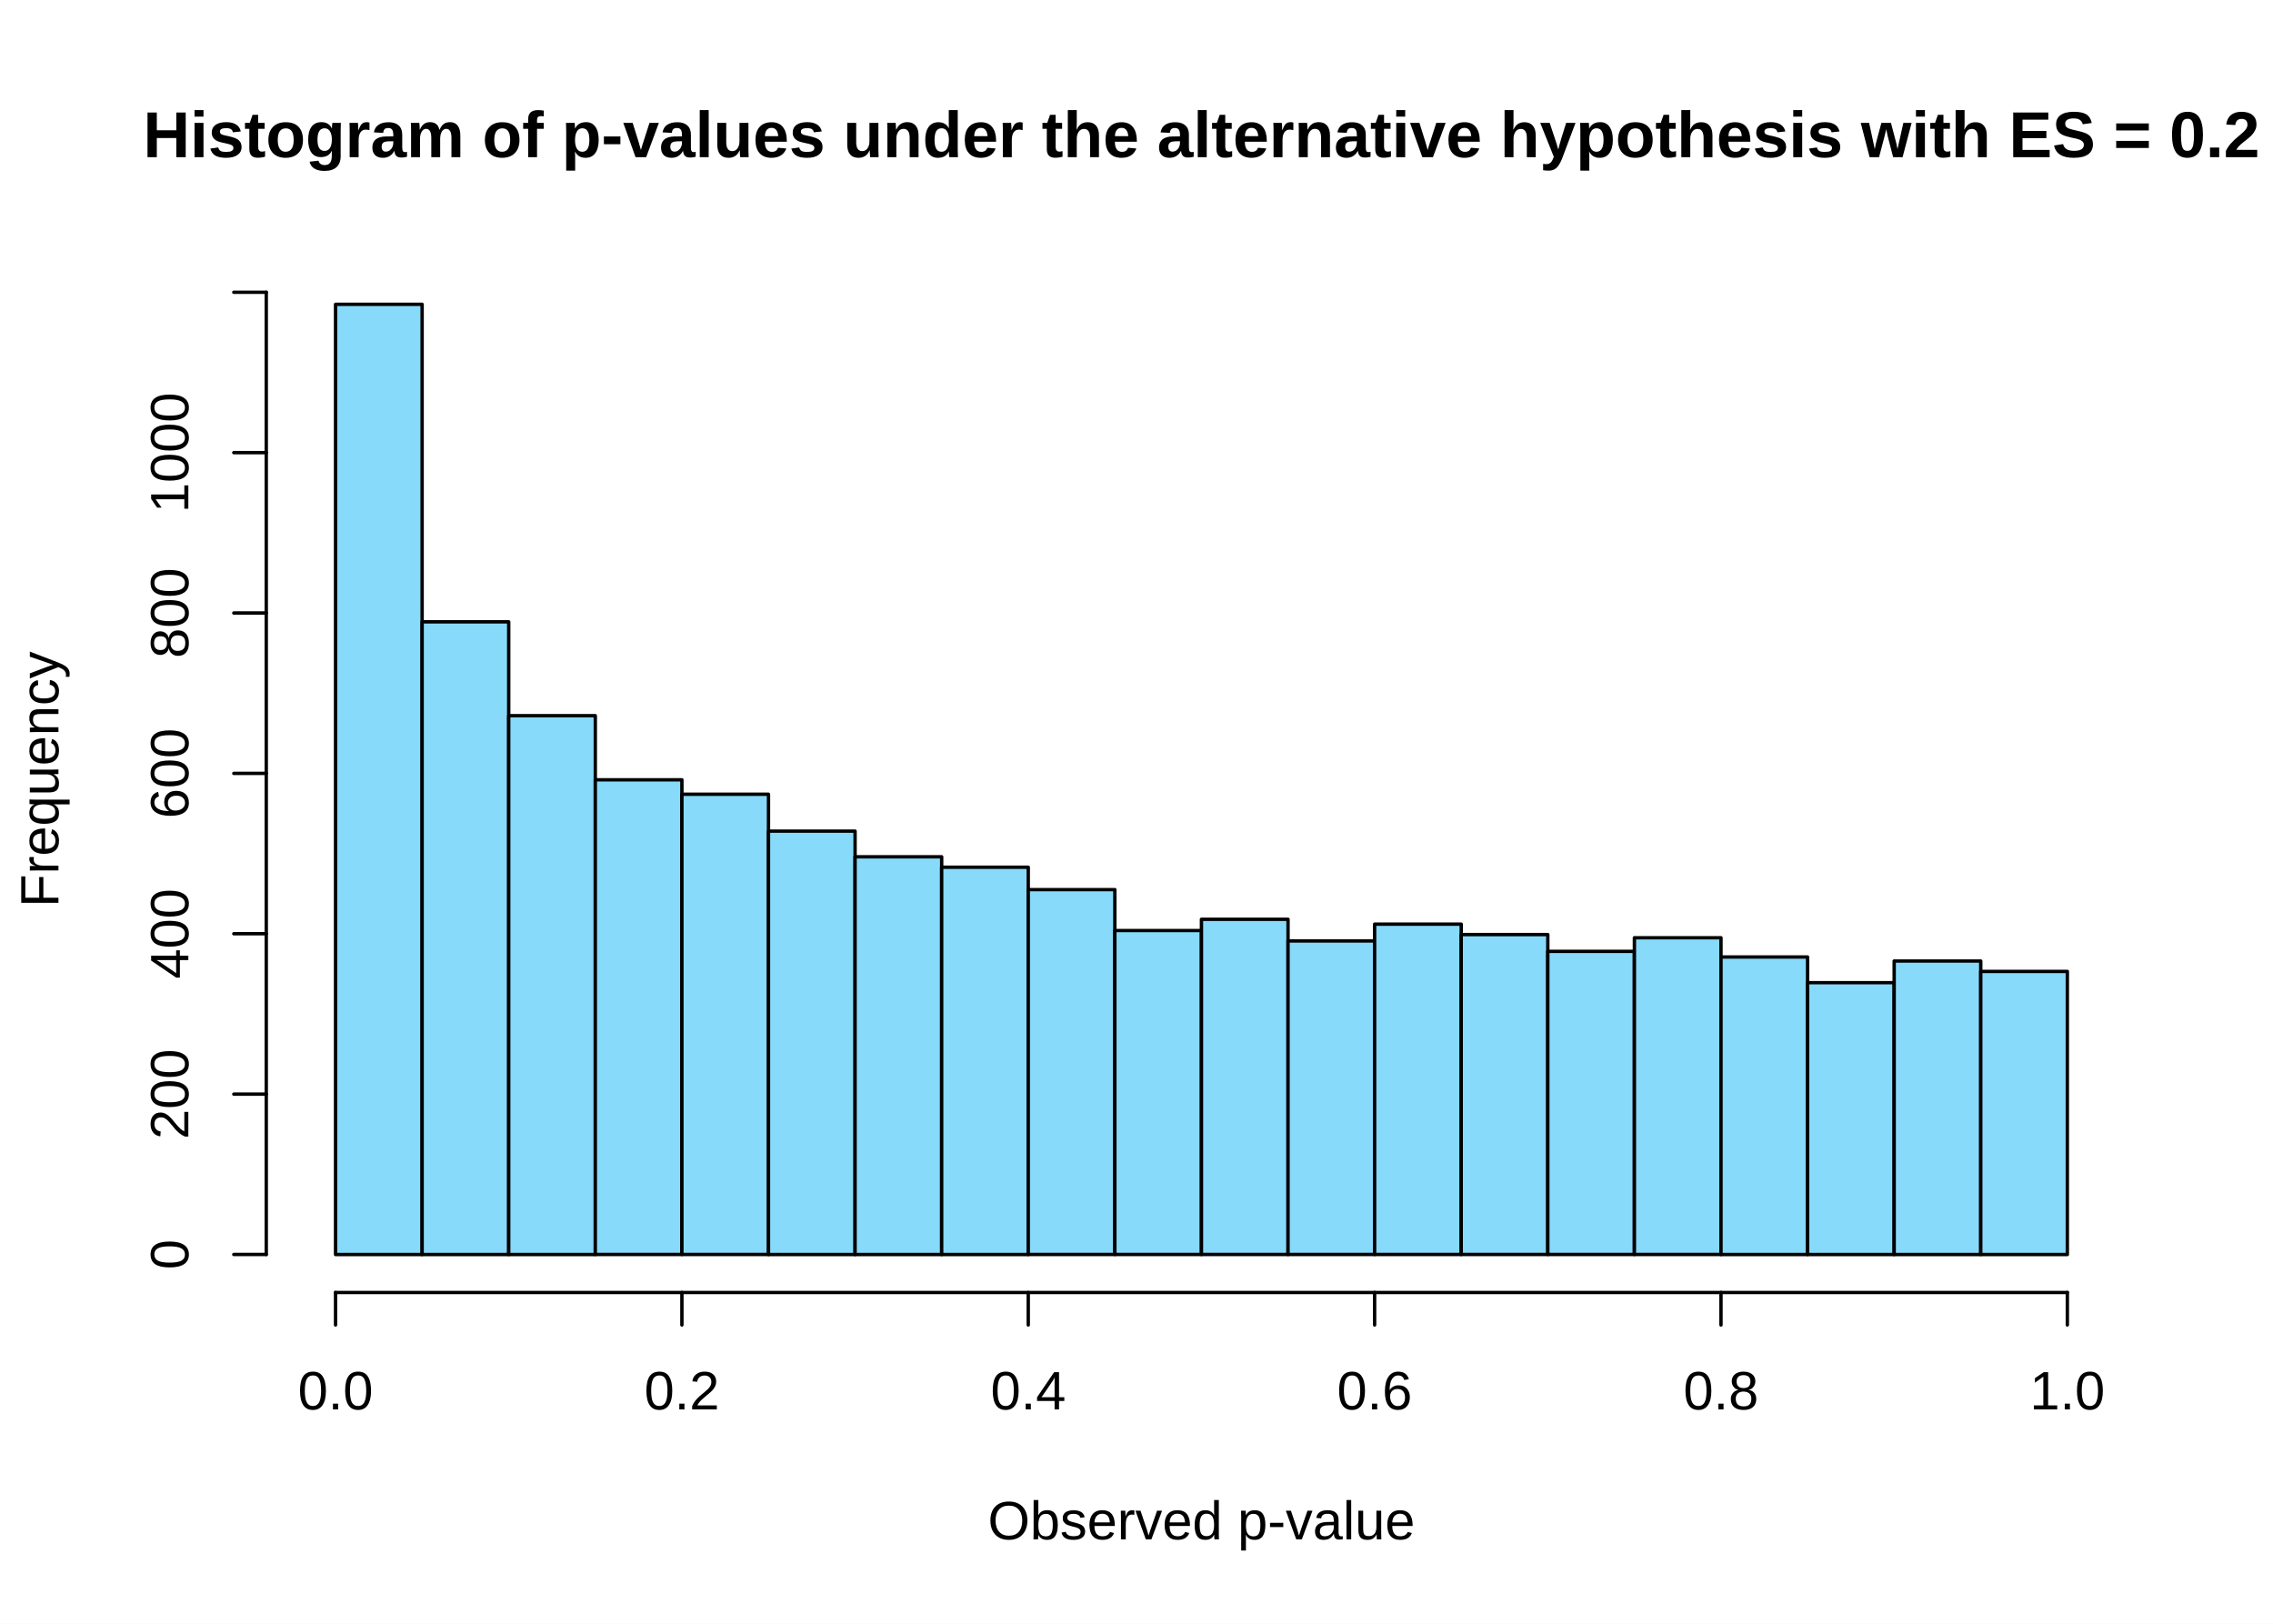
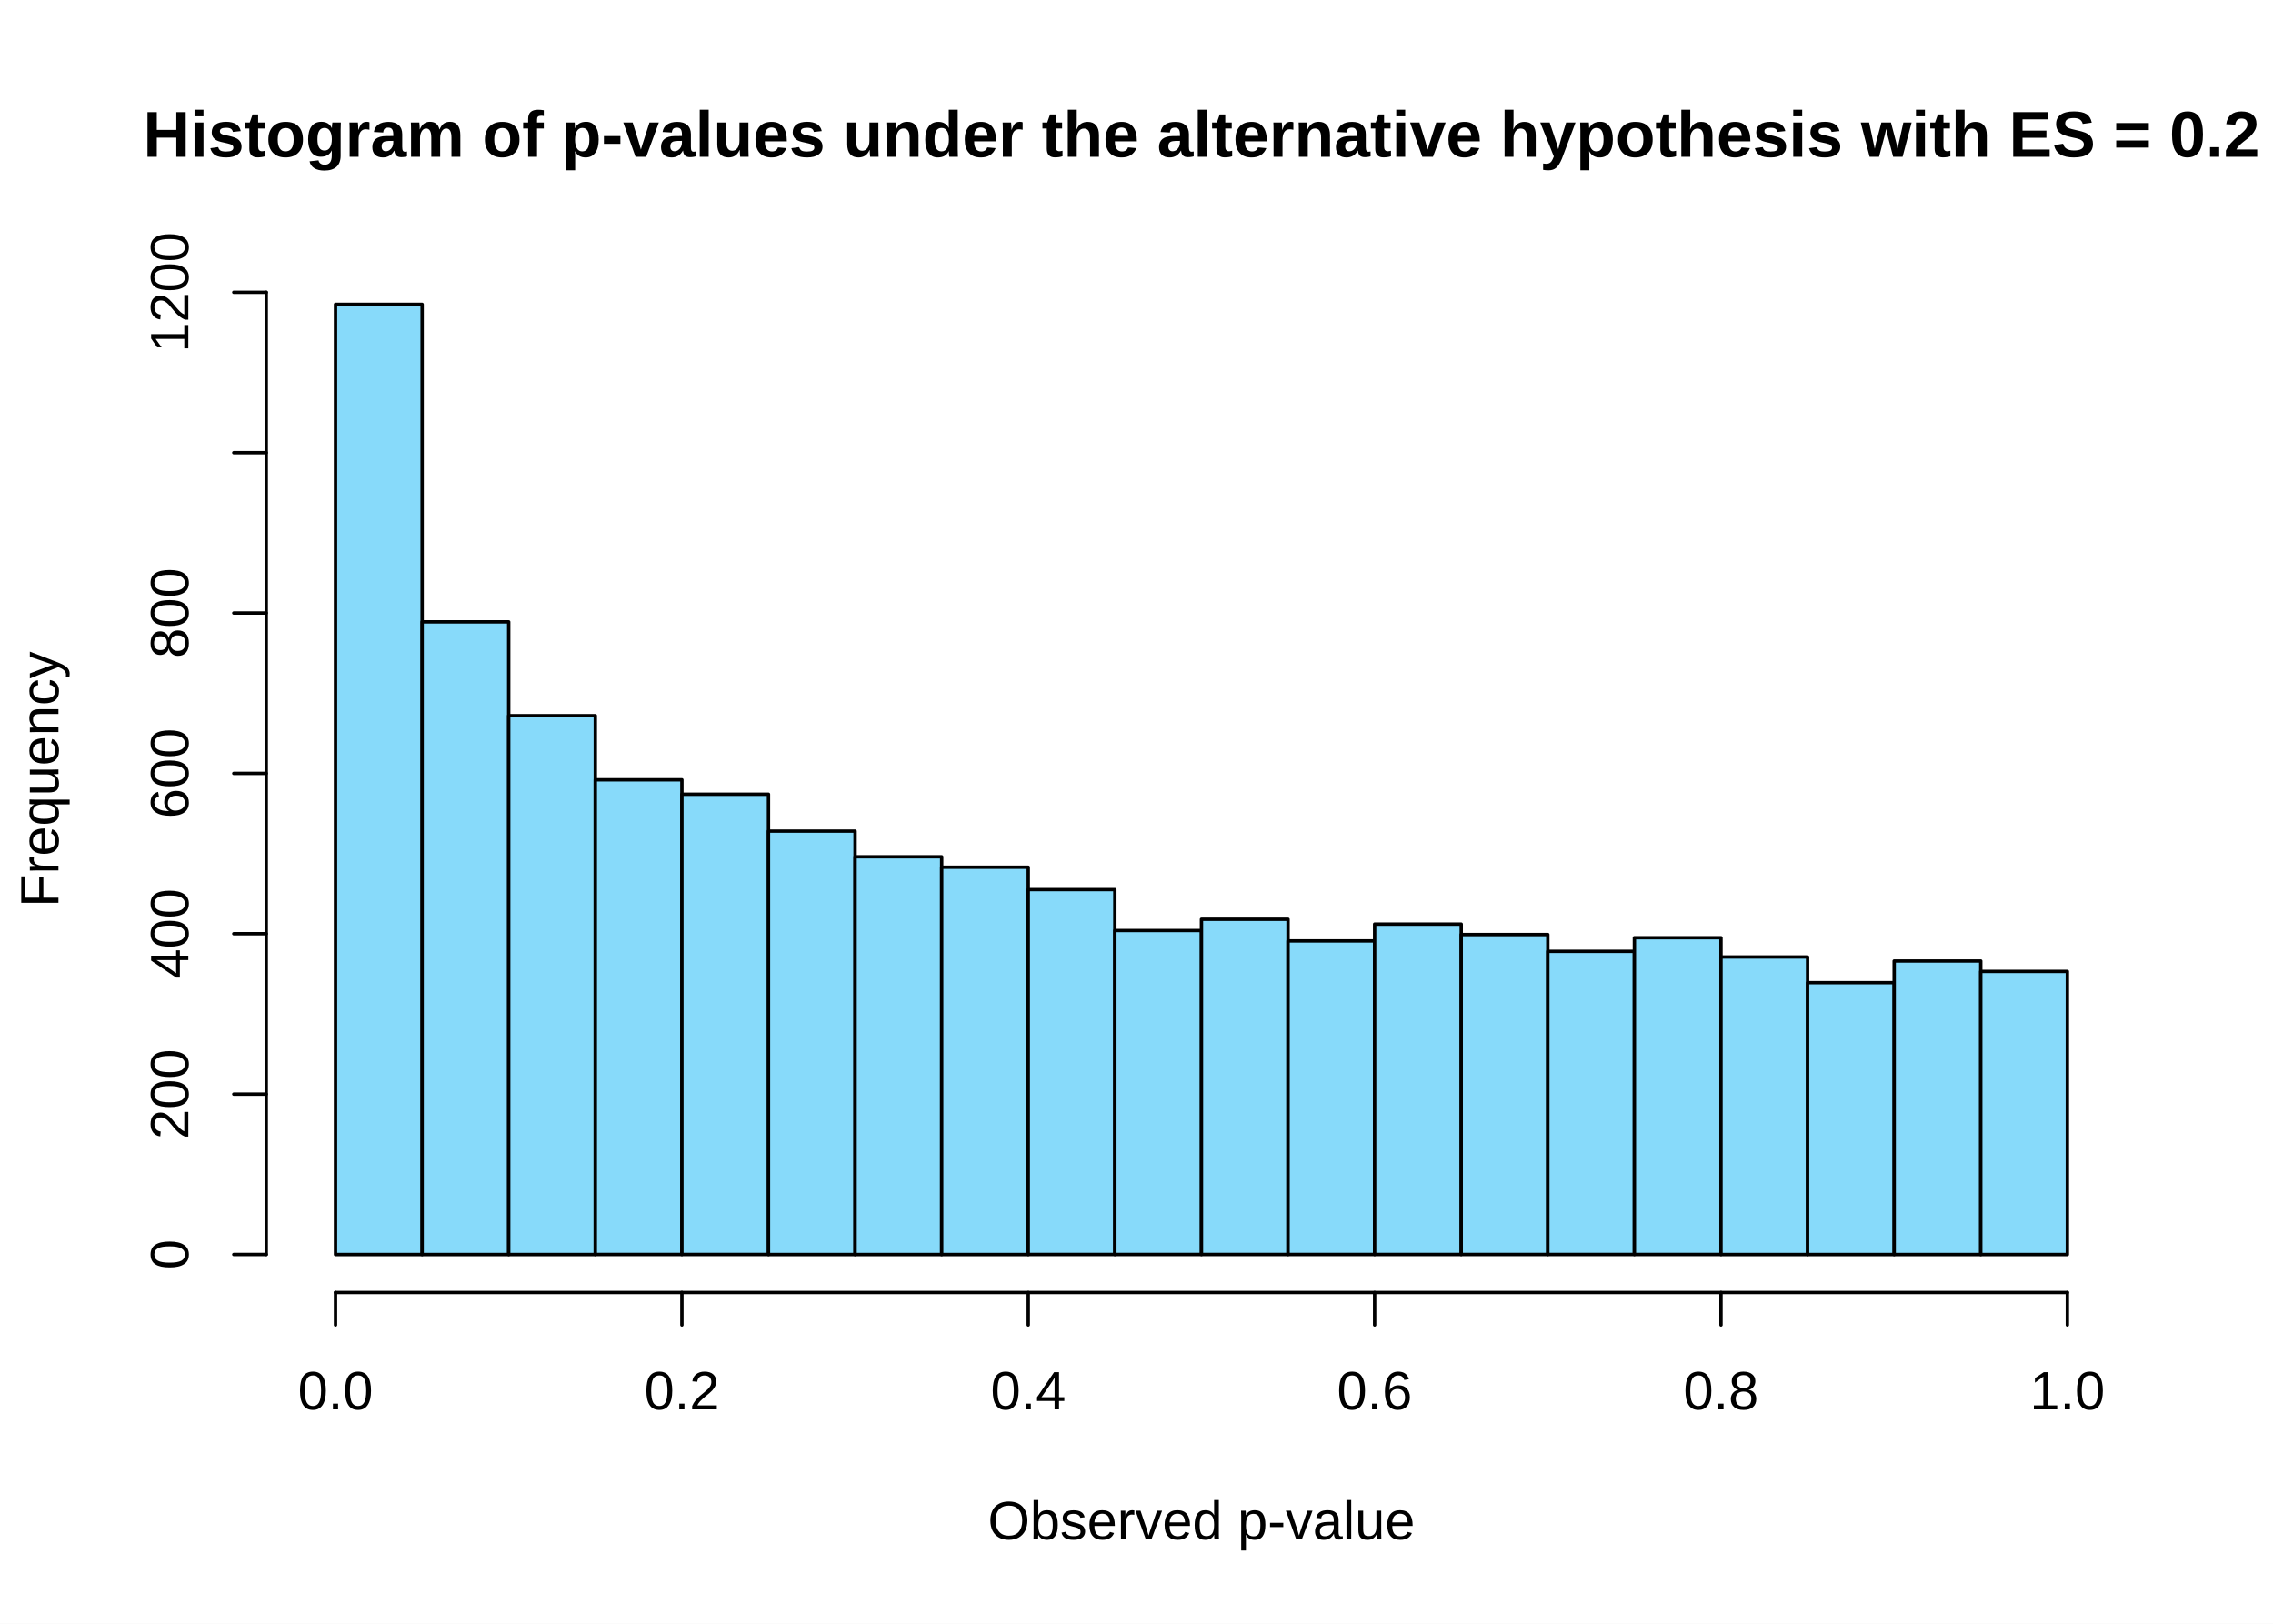
<svg xmlns="http://www.w3.org/2000/svg" class="svglite" width="504.00pt" height="360.00pt" viewBox="0 0 504.00 360.00">
  <defs>
    <style type="text/css">
    .svglite line, .svglite polyline, .svglite polygon, .svglite path, .svglite rect, .svglite circle {
      fill: none;
      stroke: #000000;
      stroke-linecap: round;
      stroke-linejoin: round;
      stroke-miterlimit: 10.00;
    }
    .svglite text {
      white-space: pre;
    }
  </style>
  </defs>
  <rect width="100%" height="100%" style="stroke: none; fill: #FFFFFF;" />
  <defs>
    <clipPath id="cpMC4wMHw1MDQuMDB8MC4wMHwzNjAuMDA=">
      <rect x="0.00" y="0.00" width="504.00" height="360.00" />
    </clipPath>
  </defs>
  <g clip-path="url(#cpMC4wMHw1MDQuMDB8MC4wMHwzNjAuMDA=)">
-     <text x="266.40" y="34.85" text-anchor="middle" style="font-size: 14.40px; font-weight: bold; font-family: &quot;Arial&quot;;" textLength="484.64px" lengthAdjust="spacingAndGlyphs">Histogram of p-values under the alternative hypothesis with ES = 0.2</text>
-     <text x="266.40" y="341.28" text-anchor="middle" style="font-size: 12.00px; font-family: &quot;Arial&quot;;" textLength="98.23px" lengthAdjust="spacingAndGlyphs">Observed p-value</text>
-     <text transform="translate(12.96,172.80) rotate(-90)" text-anchor="middle" style="font-size: 12.00px; font-family: &quot;Arial&quot;;" textLength="58.98px" lengthAdjust="spacingAndGlyphs">Frequency</text>
+     <text x="266.40" y="34.77" text-anchor="middle" style="font-size: 14.40px; font-weight: bold; font-family: &quot;Arial&quot;;" textLength="565.32px" lengthAdjust="spacingAndGlyphs">Histogram of p-values under the alternative hypothesis with ES = 0.2</text>
+     <text x="266.40" y="341.28" text-anchor="middle" style="font-size: 12.00px; font-family: &quot;Arial&quot;;" textLength="105.99px" lengthAdjust="spacingAndGlyphs">Observed p-value</text>
+     <text transform="translate(12.96,172.80) rotate(-90)" text-anchor="middle" style="font-size: 12.00px; font-family: &quot;Arial&quot;;" textLength="62.02px" lengthAdjust="spacingAndGlyphs">Frequency</text>
    <line x1="74.40" y1="286.56" x2="458.40" y2="286.56" style="stroke-width: 0.75;" />
    <line x1="74.40" y1="286.56" x2="74.40" y2="293.76" style="stroke-width: 0.75;" />
    <line x1="151.20" y1="286.56" x2="151.20" y2="293.76" style="stroke-width: 0.75;" />
    <line x1="228.00" y1="286.56" x2="228.00" y2="293.76" style="stroke-width: 0.75;" />
    <line x1="304.80" y1="286.56" x2="304.80" y2="293.76" style="stroke-width: 0.75;" />
    <line x1="381.60" y1="286.56" x2="381.60" y2="293.76" style="stroke-width: 0.75;" />
    <line x1="458.40" y1="286.56" x2="458.40" y2="293.76" style="stroke-width: 0.75;" />
-     <text x="74.40" y="312.48" text-anchor="middle" style="font-size: 12.00px; font-family: &quot;Arial&quot;;" textLength="16.65px" lengthAdjust="spacingAndGlyphs">0.0</text>
-     <text x="151.20" y="312.48" text-anchor="middle" style="font-size: 12.00px; font-family: &quot;Arial&quot;;" textLength="16.65px" lengthAdjust="spacingAndGlyphs">0.2</text>
-     <text x="228.00" y="312.48" text-anchor="middle" style="font-size: 12.00px; font-family: &quot;Arial&quot;;" textLength="16.65px" lengthAdjust="spacingAndGlyphs">0.4</text>
-     <text x="304.80" y="312.48" text-anchor="middle" style="font-size: 12.00px; font-family: &quot;Arial&quot;;" textLength="16.65px" lengthAdjust="spacingAndGlyphs">0.6</text>
-     <text x="381.60" y="312.48" text-anchor="middle" style="font-size: 12.00px; font-family: &quot;Arial&quot;;" textLength="16.65px" lengthAdjust="spacingAndGlyphs">0.8</text>
-     <text x="458.40" y="312.48" text-anchor="middle" style="font-size: 12.00px; font-family: &quot;Arial&quot;;" textLength="16.65px" lengthAdjust="spacingAndGlyphs">1.0</text>
+     <text x="74.40" y="312.48" text-anchor="middle" style="font-size: 12.00px; font-family: &quot;Arial&quot;;" textLength="19.09px" lengthAdjust="spacingAndGlyphs">0.0</text>
+     <text x="151.20" y="312.48" text-anchor="middle" style="font-size: 12.00px; font-family: &quot;Arial&quot;;" textLength="19.09px" lengthAdjust="spacingAndGlyphs">0.2</text>
+     <text x="228.00" y="312.48" text-anchor="middle" style="font-size: 12.00px; font-family: &quot;Arial&quot;;" textLength="19.09px" lengthAdjust="spacingAndGlyphs">0.4</text>
+     <text x="304.80" y="312.48" text-anchor="middle" style="font-size: 12.00px; font-family: &quot;Arial&quot;;" textLength="19.09px" lengthAdjust="spacingAndGlyphs">0.6</text>
+     <text x="381.60" y="312.48" text-anchor="middle" style="font-size: 12.00px; font-family: &quot;Arial&quot;;" textLength="19.09px" lengthAdjust="spacingAndGlyphs">0.8</text>
+     <text x="458.40" y="312.48" text-anchor="middle" style="font-size: 12.00px; font-family: &quot;Arial&quot;;" textLength="19.09px" lengthAdjust="spacingAndGlyphs">1.0</text>
    <line x1="59.04" y1="278.13" x2="59.04" y2="64.80" style="stroke-width: 0.75;" />
    <line x1="59.04" y1="278.13" x2="51.84" y2="278.13" style="stroke-width: 0.75;" />
    <line x1="59.04" y1="242.58" x2="51.84" y2="242.58" style="stroke-width: 0.75;" />
    <line x1="59.04" y1="207.02" x2="51.84" y2="207.02" style="stroke-width: 0.75;" />
    <line x1="59.04" y1="171.47" x2="51.84" y2="171.47" style="stroke-width: 0.75;" />
    <line x1="59.04" y1="135.91" x2="51.84" y2="135.91" style="stroke-width: 0.75;" />
    <line x1="59.04" y1="100.36" x2="51.84" y2="100.36" style="stroke-width: 0.75;" />
    <line x1="59.04" y1="64.80" x2="51.84" y2="64.80" style="stroke-width: 0.75;" />
-     <text transform="translate(41.76,278.13) rotate(-90)" text-anchor="middle" style="font-size: 12.00px; font-family: &quot;Arial&quot;;" textLength="6.66px" lengthAdjust="spacingAndGlyphs">0</text>
-     <text transform="translate(41.76,242.58) rotate(-90)" text-anchor="middle" style="font-size: 12.00px; font-family: &quot;Arial&quot;;" textLength="19.98px" lengthAdjust="spacingAndGlyphs">200</text>
-     <text transform="translate(41.76,207.02) rotate(-90)" text-anchor="middle" style="font-size: 12.00px; font-family: &quot;Arial&quot;;" textLength="19.98px" lengthAdjust="spacingAndGlyphs">400</text>
-     <text transform="translate(41.76,171.47) rotate(-90)" text-anchor="middle" style="font-size: 12.00px; font-family: &quot;Arial&quot;;" textLength="19.98px" lengthAdjust="spacingAndGlyphs">600</text>
-     <text transform="translate(41.76,135.91) rotate(-90)" text-anchor="middle" style="font-size: 12.00px; font-family: &quot;Arial&quot;;" textLength="19.98px" lengthAdjust="spacingAndGlyphs">800</text>
-     <text transform="translate(41.76,100.36) rotate(-90)" text-anchor="middle" style="font-size: 12.00px; font-family: &quot;Arial&quot;;" textLength="26.64px" lengthAdjust="spacingAndGlyphs">1000</text>
+     <text transform="translate(41.76,278.13) rotate(-90)" text-anchor="middle" style="font-size: 12.00px; font-family: &quot;Arial&quot;;" textLength="7.64px" lengthAdjust="spacingAndGlyphs">0</text>
+     <text transform="translate(41.76,242.58) rotate(-90)" text-anchor="middle" style="font-size: 12.00px; font-family: &quot;Arial&quot;;" textLength="22.92px" lengthAdjust="spacingAndGlyphs">200</text>
+     <text transform="translate(41.76,207.02) rotate(-90)" text-anchor="middle" style="font-size: 12.00px; font-family: &quot;Arial&quot;;" textLength="22.92px" lengthAdjust="spacingAndGlyphs">400</text>
+     <text transform="translate(41.76,171.47) rotate(-90)" text-anchor="middle" style="font-size: 12.00px; font-family: &quot;Arial&quot;;" textLength="22.92px" lengthAdjust="spacingAndGlyphs">600</text>
+     <text transform="translate(41.76,135.91) rotate(-90)" text-anchor="middle" style="font-size: 12.00px; font-family: &quot;Arial&quot;;" textLength="22.92px" lengthAdjust="spacingAndGlyphs">800</text>
+     <text transform="translate(41.76,64.80) rotate(-90)" text-anchor="middle" style="font-size: 12.00px; font-family: &quot;Arial&quot;;" textLength="30.56px" lengthAdjust="spacingAndGlyphs">1200</text>
  </g>
  <defs>
    <clipPath id="cpNTkuMDR8NDczLjc2fDU5LjA0fDI4Ni41Ng==">
      <rect x="59.04" y="59.04" width="414.72" height="227.52" />
    </clipPath>
  </defs>
  <g clip-path="url(#cpNTkuMDR8NDczLjc2fDU5LjA0fDI4Ni41Ng==)">
    <rect x="74.40" y="67.47" width="19.20" height="210.67" style="stroke-width: 0.75; fill: #87DAFA;" />
    <rect x="93.60" y="137.87" width="19.20" height="140.27" style="stroke-width: 0.75; fill: #87DAFA;" />
    <rect x="112.80" y="158.67" width="19.20" height="119.47" style="stroke-width: 0.75; fill: #87DAFA;" />
    <rect x="132.00" y="172.89" width="19.20" height="105.24" style="stroke-width: 0.75; fill: #87DAFA;" />
    <rect x="151.20" y="176.09" width="19.20" height="102.04" style="stroke-width: 0.75; fill: #87DAFA;" />
    <rect x="170.40" y="184.27" width="19.20" height="93.87" style="stroke-width: 0.75; fill: #87DAFA;" />
    <rect x="189.60" y="189.96" width="19.20" height="88.18" style="stroke-width: 0.75; fill: #87DAFA;" />
    <rect x="208.80" y="192.27" width="19.20" height="85.87" style="stroke-width: 0.75; fill: #87DAFA;" />
    <rect x="228.00" y="197.24" width="19.20" height="80.89" style="stroke-width: 0.75; fill: #87DAFA;" />
    <rect x="247.20" y="206.31" width="19.20" height="71.82" style="stroke-width: 0.75; fill: #87DAFA;" />
    <rect x="266.40" y="203.82" width="19.20" height="74.31" style="stroke-width: 0.75; fill: #87DAFA;" />
    <rect x="285.60" y="208.62" width="19.20" height="69.51" style="stroke-width: 0.75; fill: #87DAFA;" />
    <rect x="304.80" y="204.89" width="19.20" height="73.24" style="stroke-width: 0.75; fill: #87DAFA;" />
    <rect x="324.00" y="207.20" width="19.20" height="70.93" style="stroke-width: 0.75; fill: #87DAFA;" />
    <rect x="343.20" y="210.93" width="19.20" height="67.20" style="stroke-width: 0.75; fill: #87DAFA;" />
    <rect x="362.40" y="207.91" width="19.20" height="70.22" style="stroke-width: 0.75; fill: #87DAFA;" />
    <rect x="381.60" y="212.18" width="19.20" height="65.96" style="stroke-width: 0.75; fill: #87DAFA;" />
    <rect x="400.80" y="217.87" width="19.20" height="60.27" style="stroke-width: 0.75; fill: #87DAFA;" />
    <rect x="420.00" y="213.07" width="19.20" height="65.07" style="stroke-width: 0.75; fill: #87DAFA;" />
    <rect x="439.20" y="215.38" width="19.20" height="62.76" style="stroke-width: 0.75; fill: #87DAFA;" />
  </g>
</svg>
